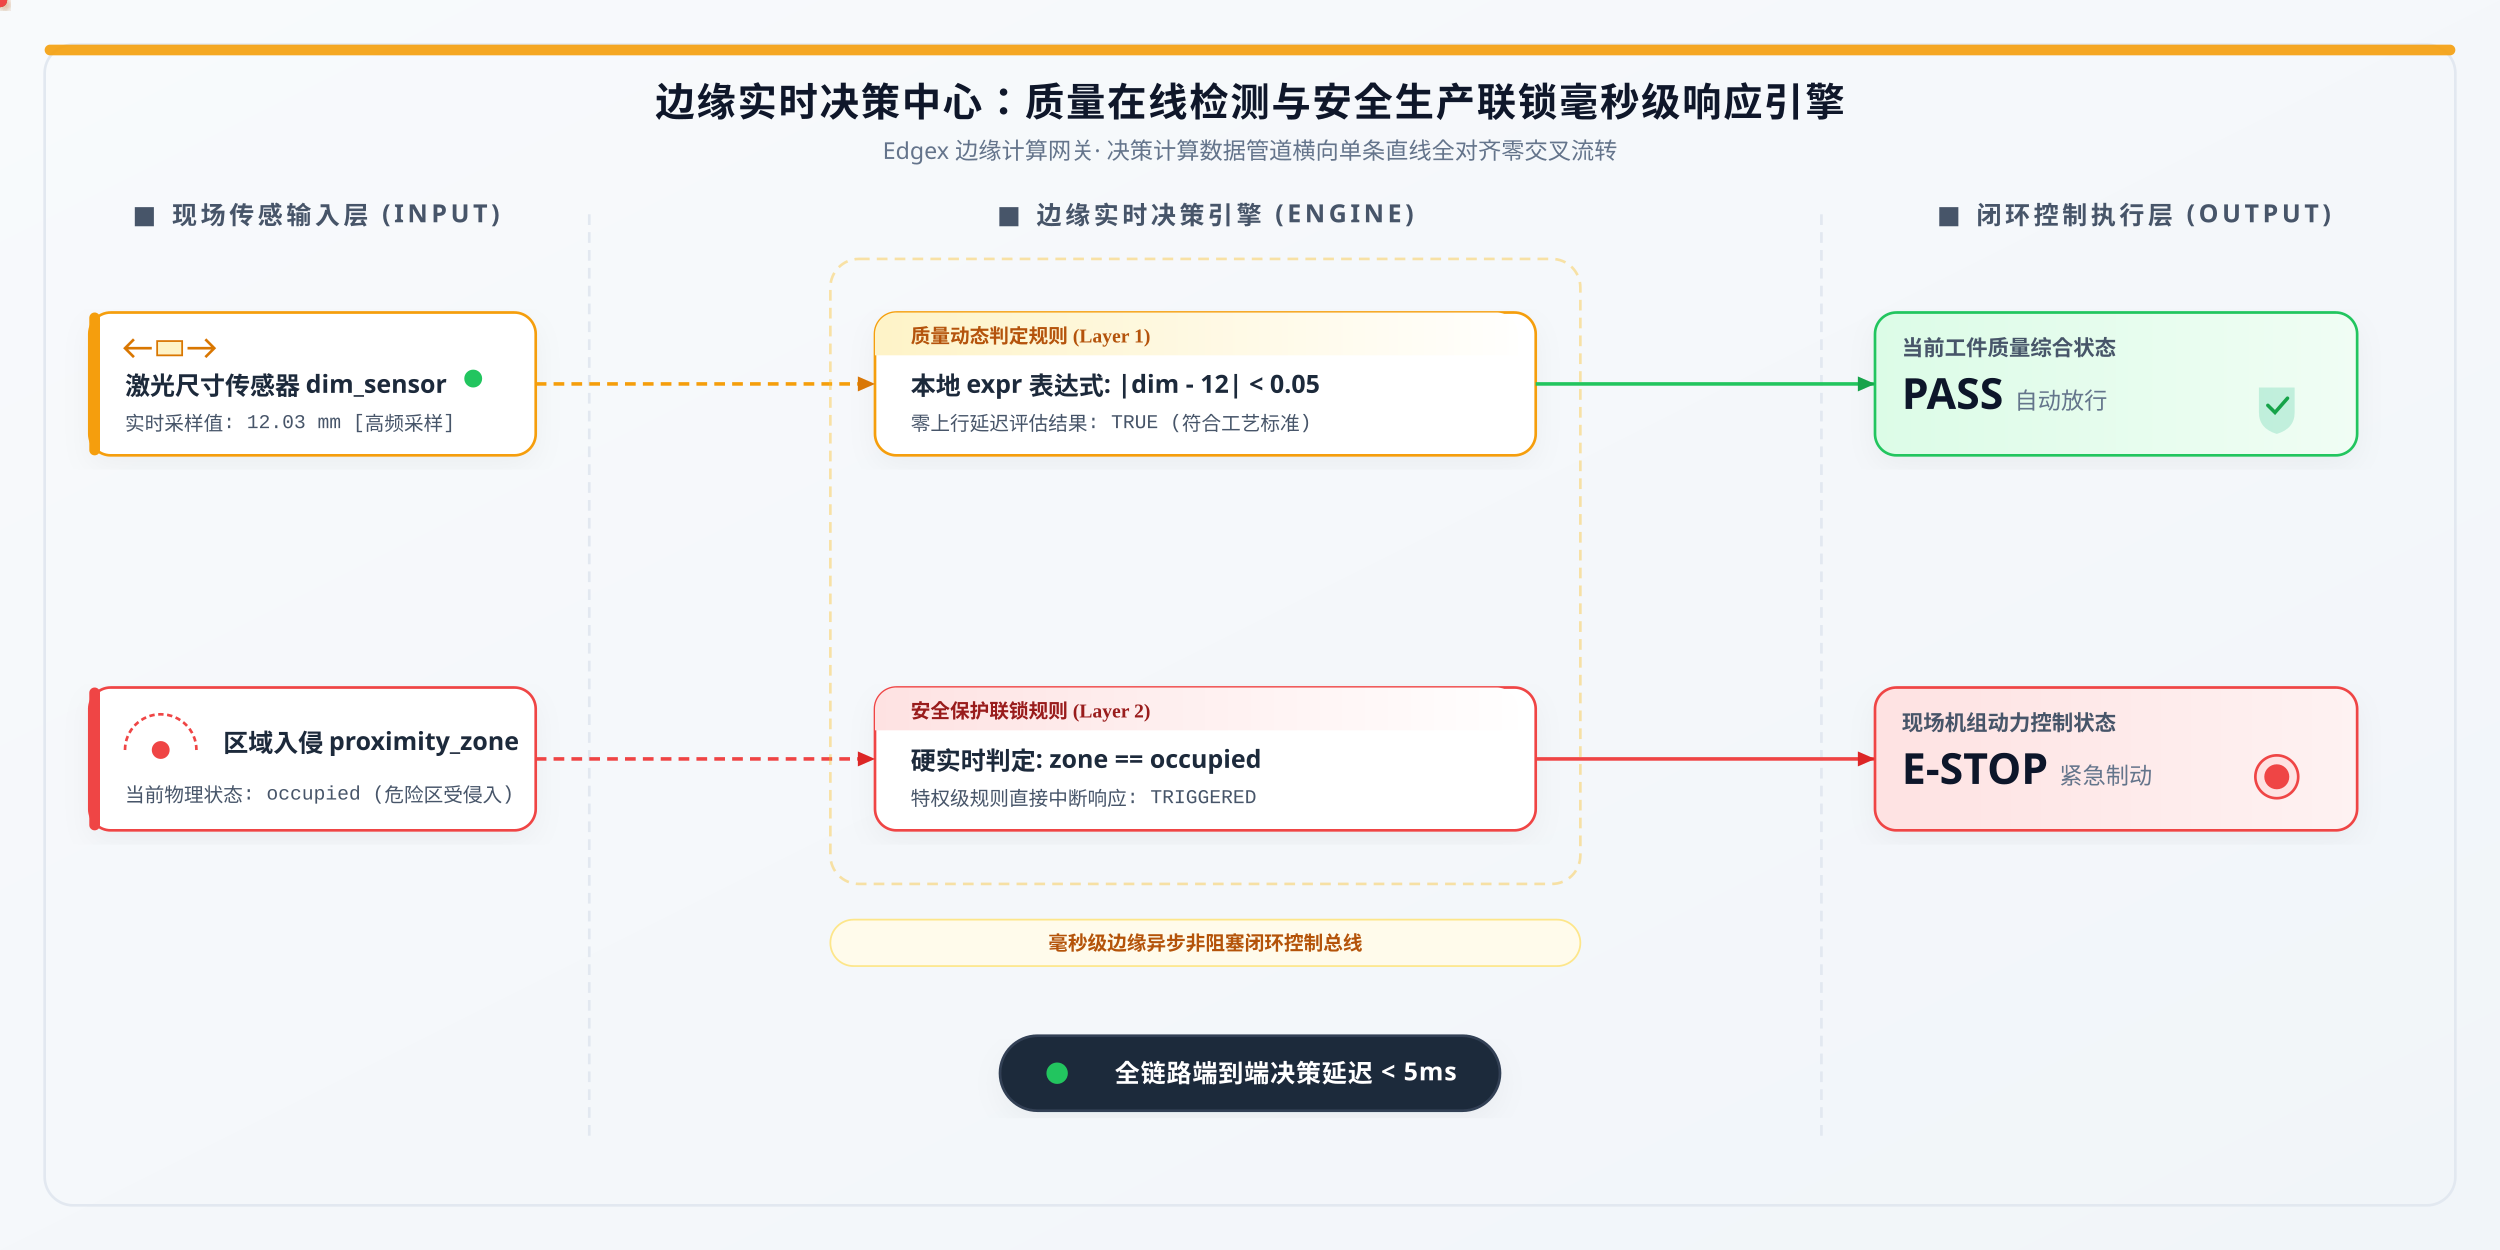
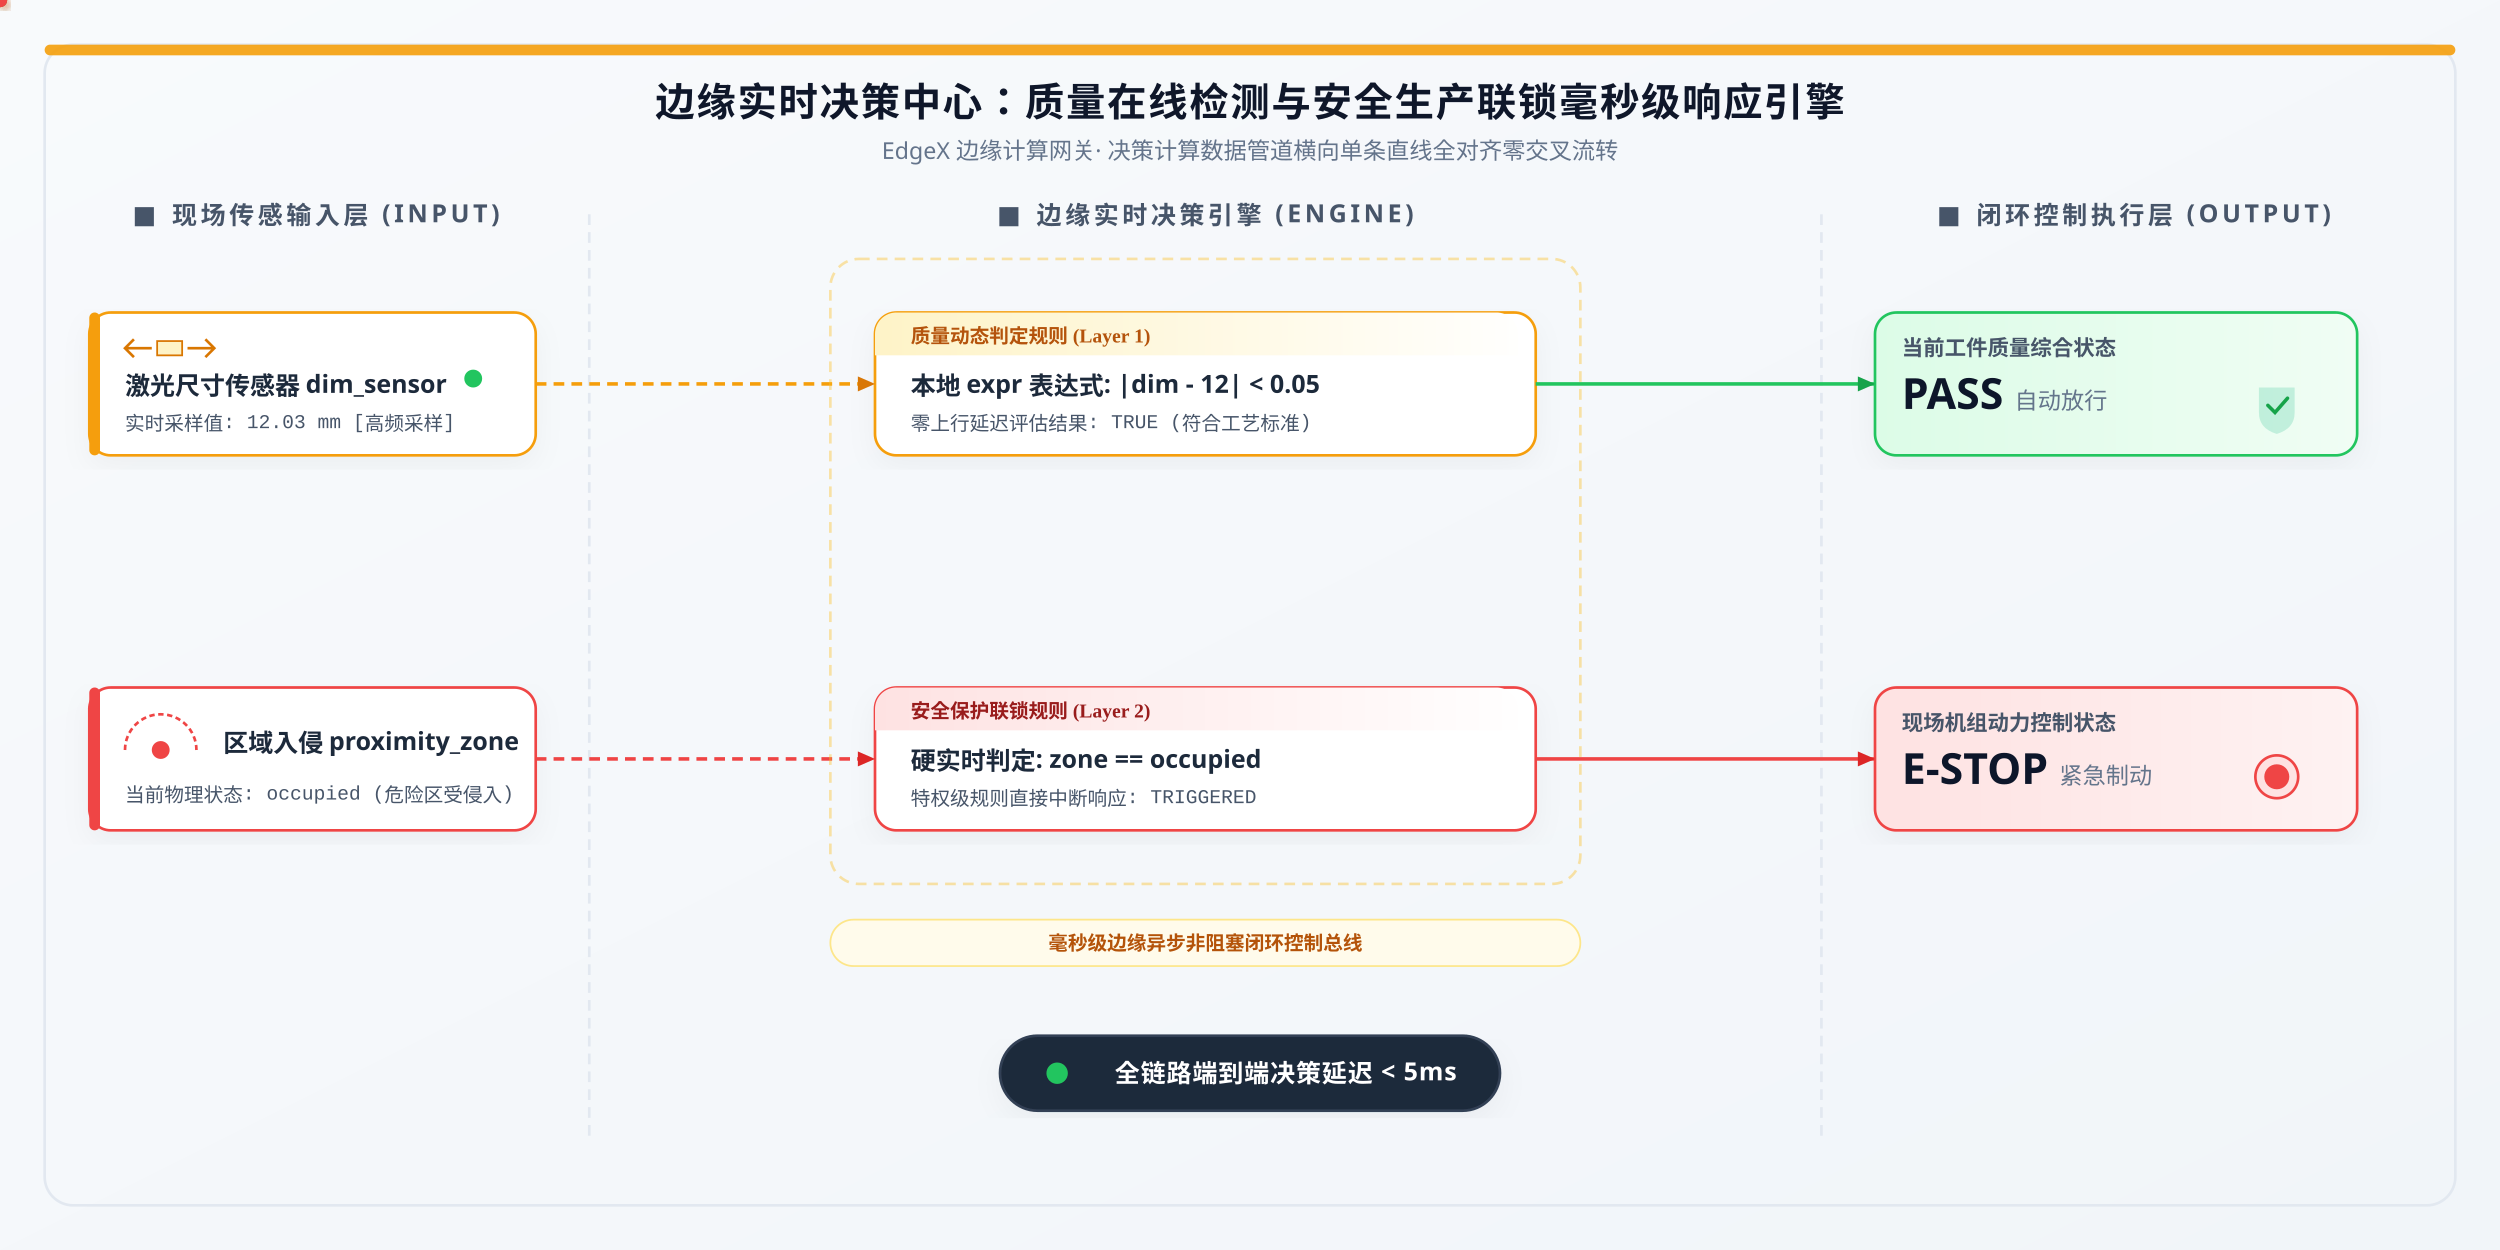
<svg xmlns="http://www.w3.org/2000/svg" width="1400" height="700" viewBox="0 0 1400 700">
  <defs>
    <linearGradient id="bg_gradient" x1="0%" y1="0%" x2="100%" y2="100%">
      <stop offset="0%" stop-color="#f8fafc" />
      <stop offset="100%" stop-color="#f1f5f9" />
    </linearGradient>
    <filter id="card_shadow" x="-10%" y="-10%" width="120%" height="120%">
      <feDropShadow dx="0" dy="6" stdDeviation="8" flood-color="#0f172a" flood-opacity="0.04" />
    </filter>
    <filter id="edge_glow" x="-20%" y="-20%" width="140%" height="140%">
      <feGaussianBlur stdDeviation="3" result="blur" />
      <feComposite in="SourceGraphic" in2="blur" operator="over" />
    </filter>
    <clipPath id="clip_rule_amber">
      <rect width="360" height="80" rx="12" />
    </clipPath>
    <clipPath id="clip_rule_red">
      <rect width="360" height="80" rx="12" />
    </clipPath>
    <linearGradient id="grad_green" x1="0" y1="0" x2="1" y2="0">
      <stop offset="0%" stop-color="#dcfce7" />
      <stop offset="100%" stop-color="#f0fdf4" />
    </linearGradient>
    <linearGradient id="grad_red" x1="0" y1="0" x2="1" y2="0">
      <stop offset="0%" stop-color="#fee2e2" />
      <stop offset="100%" stop-color="#fef2f2" />
    </linearGradient>
    <linearGradient id="title_amber" x1="0" y1="0" x2="1" y2="0">
      <stop offset="0%" stop-color="#fef3c7" />
      <stop offset="100%" stop-color="#ffffff" />
    </linearGradient>
    <linearGradient id="title_red" x1="0" y1="0" x2="1" y2="0">
      <stop offset="0%" stop-color="#fee2e2" />
      <stop offset="100%" stop-color="#ffffff" />
    </linearGradient>
    <marker id="arrow_amber" viewBox="0 0 10 10" refX="8" refY="5" markerWidth="6" markerHeight="6" orient="auto">
      <path d="M0 1.5 L8 5 L0 8.5 Z" fill="#d97706" />
    </marker>
    <marker id="arrow_green" viewBox="0 0 10 10" refX="8" refY="5" markerWidth="6" markerHeight="6" orient="auto">
      <path d="M0 1.5 L8 5 L0 8.5 Z" fill="#16a34a" />
    </marker>
    <marker id="arrow_red" viewBox="0 0 10 10" refX="8" refY="5" markerWidth="6" markerHeight="6" orient="auto">
      <path d="M0 1.5 L8 5 L0 8.5 Z" fill="#dc2626" />
    </marker>
    <style>
      .main-title { fill:#0f172a; font-family:'Segoe UI','Microsoft YaHei',sans-serif; font-weight:800; font-size:22px; letter-spacing:1px; }
      .section-subtitle { fill:#64748b; font-family:'Segoe UI','Microsoft YaHei',sans-serif; font-size:13px; font-weight:400; }
      .section-title { fill:#475569; font-family:'Segoe UI','Microsoft YaHei',sans-serif; font-weight:700; font-size:14px; letter-spacing:2px; }
      .lbl { fill:#1e293b; font-family:'Segoe UI','Microsoft YaHei',sans-serif; font-size:14px; font-weight:600; }
      .code { fill:#475569; font-family:'Consolas','Courier New',monospace; font-size:11px; }
      .val { fill:#0f172a; font-family:'Segoe UI',sans-serif; font-weight:800; font-size:24px; }
      .unit { fill:#64748b; font-size:13px; font-weight:500; }
      .chart-lbl { fill:#475569; font-family:'Segoe UI','Microsoft YaHei',sans-serif; font-size:12px; font-weight:600; }
      .pulse { animation: blink 1.2s ease-in-out infinite; }
      @keyframes blink { 0%,100%{opacity:1} 50%{opacity:0.4} }
      .dash-line { stroke-dasharray: 6 4; animation: march 1.5s linear infinite; }
      @keyframes march { to { stroke-dashoffset: -20; } }
    </style>
  </defs>
  <rect width="1400" height="700" fill="url(#bg_gradient)" />
  <rect x="25" y="25" width="1350" height="650" rx="16" fill="none" stroke="#e2e8f0" stroke-width="1.5" />
  <rect x="25" y="25" width="1350" height="6" rx="3" fill="#f59e0b" opacity="0.9" />
  <g transform="translate(700, 65)" text-anchor="middle">
    <text class="main-title">边缘实时决策中心：质量在线检测与安全生产联锁毫秒级响应引擎</text>
-     <text y="24" class="section-subtitle">Edgex 边缘计算网关· 决策计算数据管道横向单条直线全对齐零交叉流转</text>
+     <text y="24" class="section-subtitle">EdgeX 边缘计算网关· 决策计算数据管道横向单条直线全对齐零交叉流转</text>
  </g>
  <line x1="330" y1="120" x2="330" y2="640" stroke="#e2e8f0" stroke-width="1.5" stroke-dasharray="6 4" />
  <line x1="1020" y1="120" x2="1020" y2="640" stroke="#e2e8f0" stroke-width="1.5" stroke-dasharray="6 4" />
  <text x="177" y="125" text-anchor="middle" class="section-title">■ 现场传感输入层 (INPUT)</text>
  <text x="675" y="125" text-anchor="middle" class="section-title">■ 边缘实时决策引擎 (ENGINE)</text>
  <text x="1195" y="125" text-anchor="middle" class="section-title">■ 闭环控制执行层 (OUTPUT)</text>
  <g transform="translate(50, 175)" filter="url(#card_shadow)">
    <rect width="250" height="80" rx="12" fill="#ffffff" stroke="#f59e0b" stroke-width="1.5" />
    <rect width="6" height="80" rx="3" fill="#f59e0b" />
    <g transform="translate(20, 15)">
      <path d="M0 5 H15 M5 0 L0 5 L5 10 M35 5 H50 M45 0 L50 5 L45 10" stroke="#d97706" stroke-width="1.5" fill="none" />
      <rect x="18" y="1" width="14" height="8" fill="#fef3c7" stroke="#d97706" />
      <circle cx="195" cy="22" r="5" fill="#22c55e" class="pulse" />
    </g>
    <text x="20" y="46" class="lbl">激光尺寸传感器 dim_sensor</text>
    <text x="20" y="66" class="code">实时采样值: 12.03 mm [高频采样]</text>
  </g>
  <g transform="translate(490, 175)" filter="url(#card_shadow)">
    <rect width="370" height="80" rx="12" fill="#ffffff" stroke="#f59e0b" stroke-width="1.5" />
    <g clip-path="url(#clip_rule_amber)">
      <rect width="370" height="24" fill="url(#title_amber)" />
    </g>
    <text x="20" y="17" style="font-size:11px; font-weight:700; fill:#b45309;">质量动态判定规则 (Layer 1)</text>
    <text x="20" y="46" class="lbl">本地 expr 表达式: |dim - 12| &lt; 0.05</text>
    <text x="20" y="66" class="code">零上行延迟评估结果: TRUE (符合工艺标准)</text>
  </g>
  <g transform="translate(1050, 175)" filter="url(#card_shadow)">
    <rect width="270" height="80" rx="12" fill="url(#grad_green)" stroke="#22c55e" stroke-width="1.5" />
    <text x="15" y="24" class="chart-lbl">当前工件质量综合状态</text>
    <text x="15" y="54" class="val" fill="#166534">PASS <tspan class="unit">自动放行</tspan>
    </text>
    <path d="M215 42 L215 56 Q215 65 225 68 Q235 65 235 56 L235 42 Z" fill="#10b981" opacity="0.2" />
    <path d="M220 52 L224 56 L231 48" stroke="#16a34a" stroke-width="2" fill="none" stroke-linecap="round" />
  </g>
  <path d="M 300 215 H 490" stroke="#f59e0b" stroke-width="2" marker-end="url(#arrow_amber)" class="dash-line" />
  <path d="M 860 215 H 1050" stroke="#22c55e" stroke-width="2" marker-end="url(#arrow_green)" />
  <g transform="translate(50, 385)" filter="url(#card_shadow)">
    <rect width="250" height="80" rx="12" fill="#ffffff" stroke="#ef4444" stroke-width="1.5" />
    <rect width="6" height="80" rx="3" fill="#ef4444" />
    <g transform="translate(20, 15)">
      <path d="M0 20 A 20 20 0 0 1 40 20" fill="none" stroke="#ef4444" stroke-width="1.5" stroke-dasharray="3 2" />
      <circle cx="20" cy="20" r="5" fill="#ef4444" />
    </g>
    <text x="75" y="36" class="lbl">区域入侵 proximity_zone</text>
    <text x="20" y="64" class="code">当前物理状态: occupied (危险区受侵入)</text>
  </g>
  <g transform="translate(490, 385)" filter="url(#card_shadow)">
    <rect width="370" height="80" rx="12" fill="#ffffff" stroke="#ef4444" stroke-width="1.5" />
    <g clip-path="url(#clip_rule_red)">
      <rect width="370" height="24" fill="url(#title_red)" />
    </g>
    <text x="20" y="17" style="font-size:11px; font-weight:700; fill:#991b1b;">安全保护联锁规则 (Layer 2)</text>
    <text x="20" y="46" class="lbl">硬实时判定: zone == occupied</text>
    <text x="20" y="66" class="code">特权级规则直接中断响应: TRIGGERED</text>
  </g>
  <g transform="translate(1050, 385)" filter="url(#card_shadow)">
    <rect width="270" height="80" rx="12" fill="url(#grad_red)" stroke="#ef4444" stroke-width="1.5" />
    <text x="15" y="24" class="chart-lbl">现场机组动力控制状态</text>
    <text x="15" y="54" class="val" fill="#c2410c">E-STOP <tspan class="unit">紧急制动</tspan>
    </text>
    <circle cx="225" cy="50" r="12" fill="#fee2e2" stroke="#ef4444" stroke-width="1.5" />
    <circle cx="225" cy="50" r="7" fill="#ef4444" class="pulse" />
  </g>
  <path d="M 300 425 H 490" stroke="#ef4444" stroke-width="2" marker-end="url(#arrow_red)" class="dash-line" />
  <path d="M 860 425 H 1050" stroke="#ef4444" stroke-width="2" marker-end="url(#arrow_red)" />
  <rect x="465" y="145" width="420" height="350" rx="16" fill="none" stroke="#fbbf24" stroke-width="1.5" stroke-dasharray="6 4" opacity="0.4" />
  <rect x="465" y="515" width="420" height="26" rx="13" fill="#fffbeb" stroke="#fde68a" stroke-width="1" />
  <text x="675" y="532" text-anchor="middle" style="font-size:11px; fill:#b45309; font-weight:700;">毫秒级边缘异步非阻塞闭环控制总线</text>
  <g transform="translate(560, 580)" filter="url(#card_shadow)">
    <rect width="280" height="42" rx="21" fill="#1e293b" stroke="#334155" stroke-width="1.5" />
    <circle cx="32" cy="21" r="6" fill="#22c55e" class="pulse" />
    <text x="160" y="26" text-anchor="middle" fill="#ffffff" font-size="14" font-weight="800" font-family="'Segoe UI','Microsoft YaHei',sans-serif" letter-spacing="0.5px">全链路端到端决策延迟 &lt; 5ms</text>
  </g>
  <circle r="4" fill="#f59e0b" filter="url(#edge_glow)">
    <animateMotion dur="1.3s" repeatCount="indefinite" path="M 300 215 H 490" />
  </circle>
  <circle r="4" fill="#22c55e" filter="url(#edge_glow)">
    <animateMotion dur="1.0s" repeatCount="indefinite" path="M 860 215 H 1050" />
  </circle>
  <circle r="4" fill="#ef4444" filter="url(#edge_glow)">
    <animateMotion dur="1.2s" repeatCount="indefinite" path="M 300 425 H 490" />
  </circle>
  <circle r="4" fill="#ef4444" filter="url(#edge_glow)">
    <animateMotion dur="0.9s" repeatCount="indefinite" path="M 860 425 H 1050" />
  </circle>
</svg>
